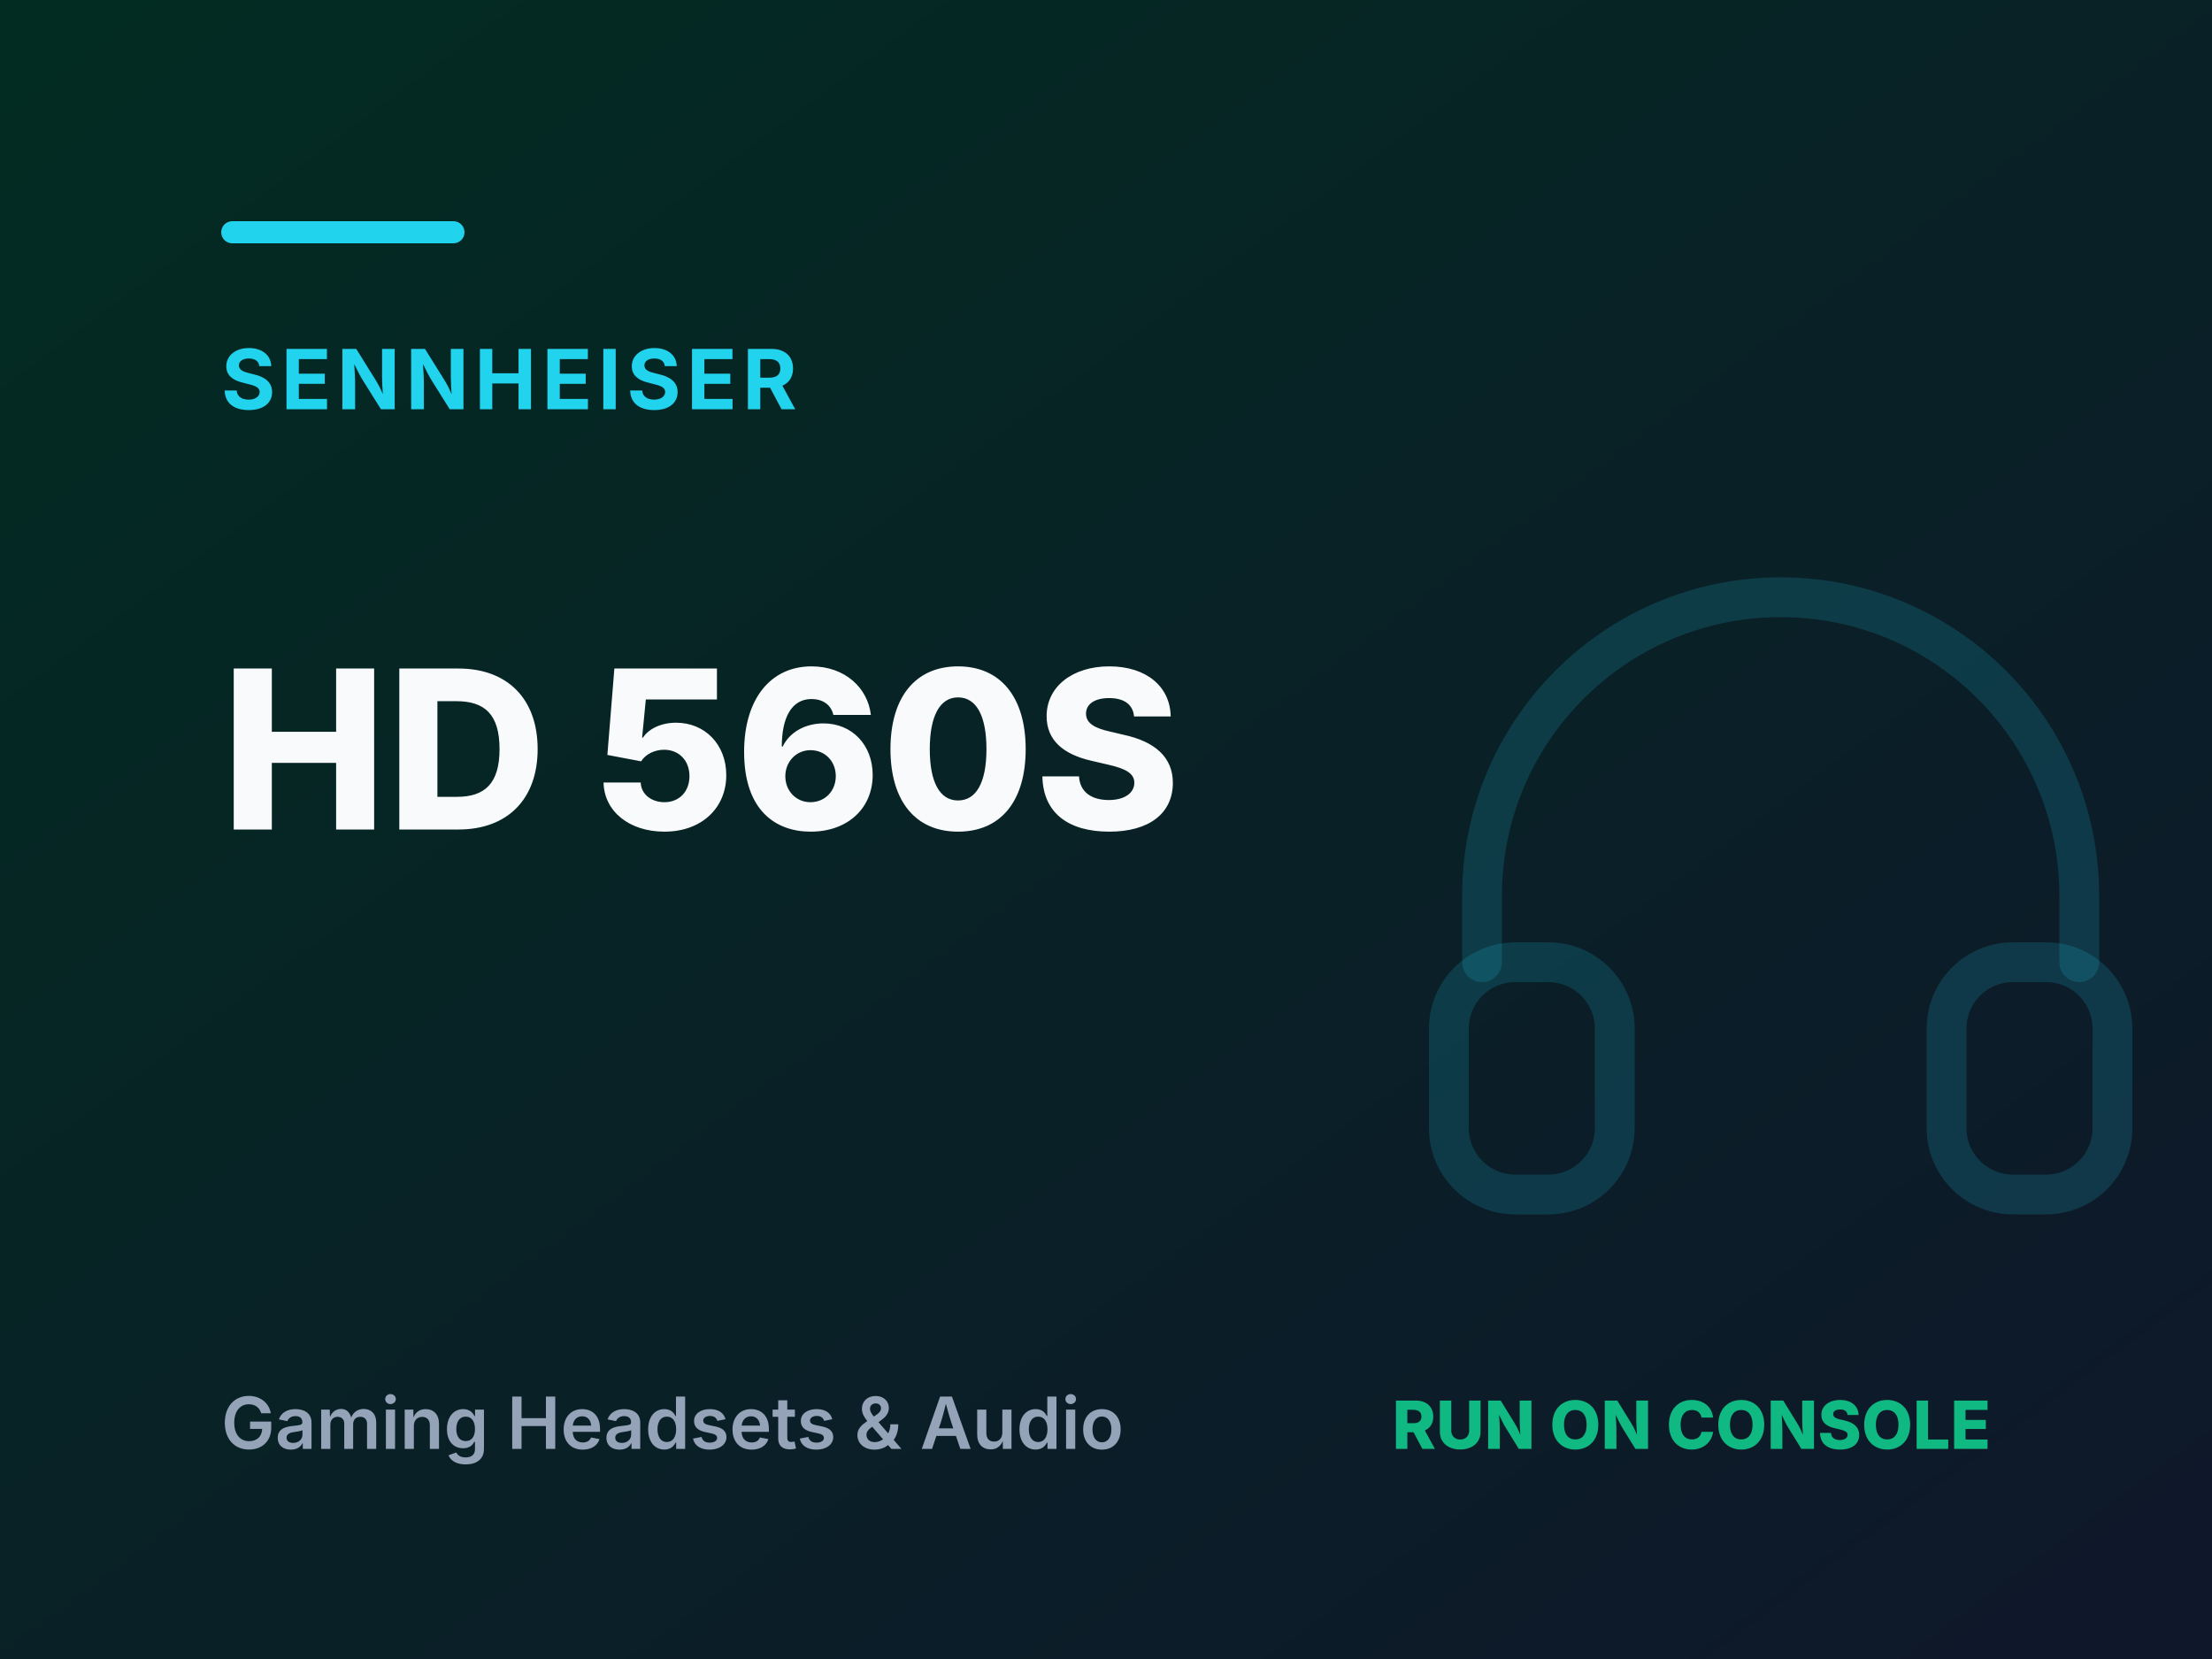
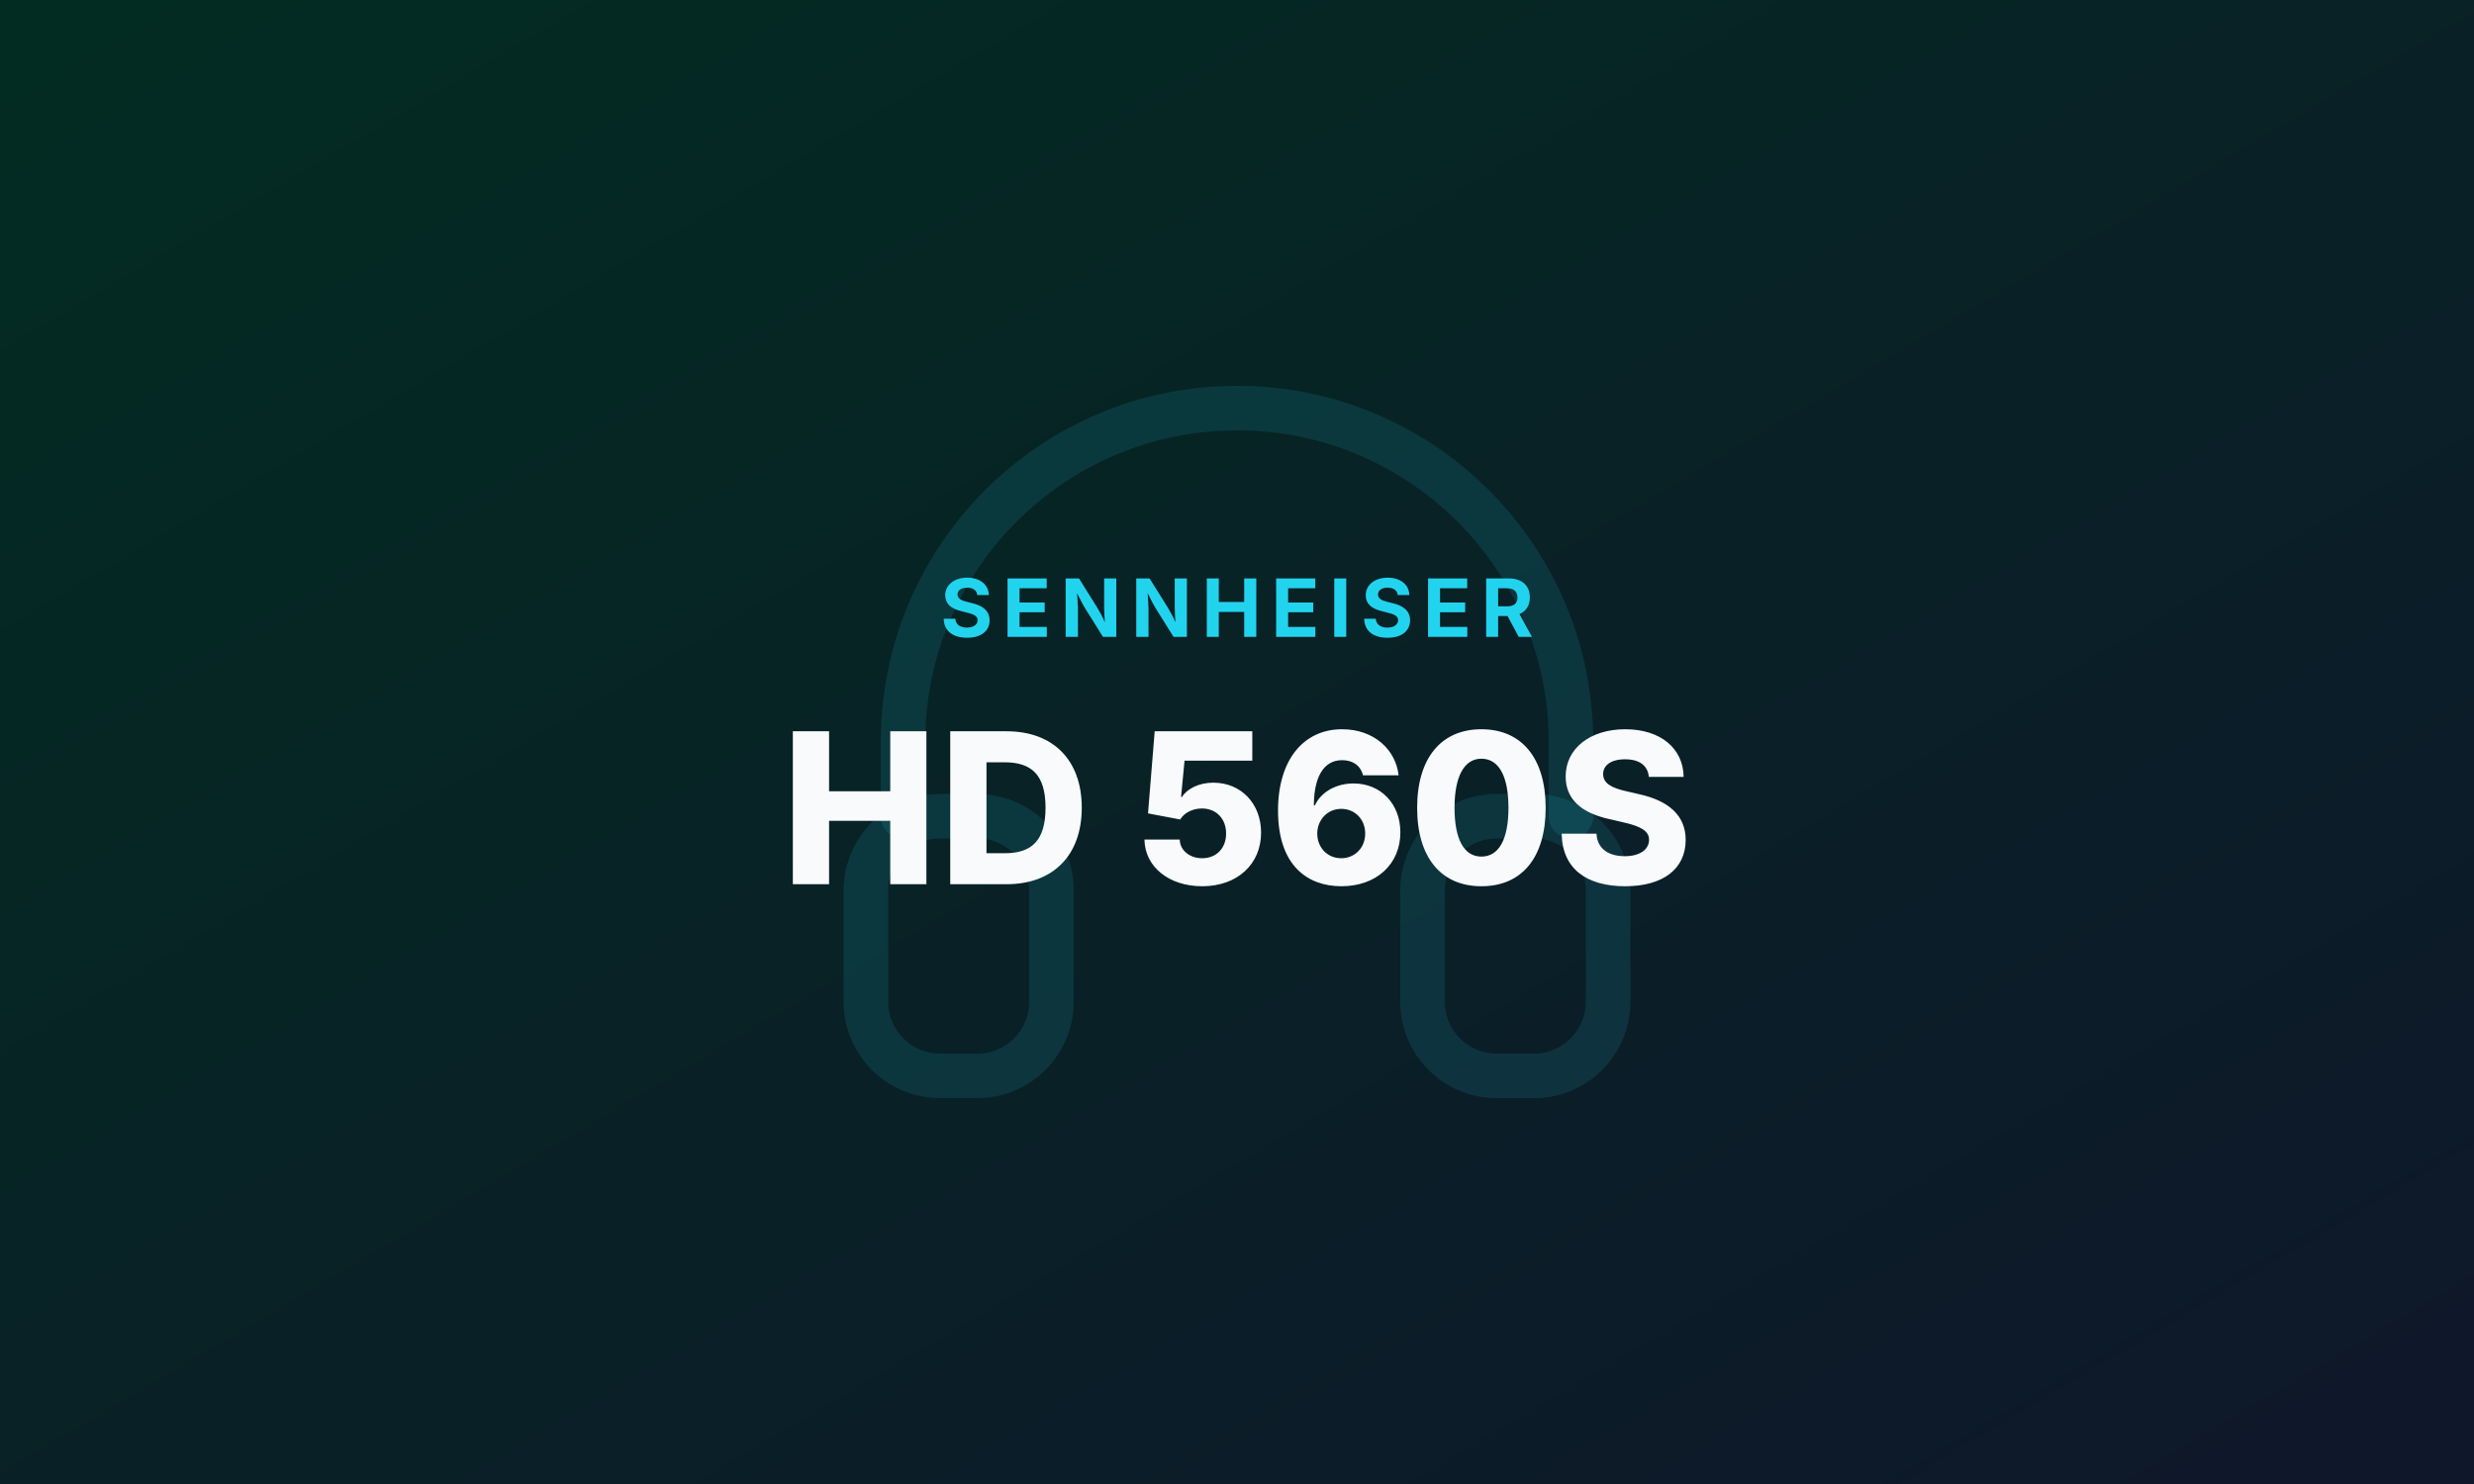
- <svg xmlns="http://www.w3.org/2000/svg" viewBox="0 0 400 300" width="400" height="300" role="img" aria-label="Sennheiser HD 560S">
+ <svg xmlns="http://www.w3.org/2000/svg" viewBox="0 0 400 240" width="400" height="240" role="img" aria-label="Sennheiser HD 560S">
  <defs>
    <linearGradient id="g" x1="0" y1="0" x2="1" y2="1">
      <stop offset="0" stop-color="#022c22" />
      <stop offset="1" stop-color="#0f172a" />
    </linearGradient>
  </defs>
-   <rect width="400" height="300" fill="url(#g)" />
-   <g transform="translate(250 90) scale(6)" fill="none" stroke="#22d3ee" stroke-opacity=".16" stroke-width="1.2" stroke-linecap="round" stroke-linejoin="round">
+   <rect width="400" height="240" fill="url(#g)" />
+   <g transform="translate(128 48) scale(6)" fill="none" stroke="#22d3ee" stroke-opacity=".12" stroke-width="1.2" stroke-linecap="round" stroke-linejoin="round">
    <path d="M3 14v-2a9 9 0 0 1 18 0v2" />
    <rect x="2" y="14" width="5" height="7" rx="2" />
    <rect x="17" y="14" width="5" height="7" rx="2" />
  </g>
-   <rect x="40" y="40" width="44" height="4" rx="2" fill="#22d3ee" />
-   <text x="40" y="74" font-family="Inter,Segoe UI,Arial,sans-serif" font-size="15" font-weight="700" fill="#22d3ee" letter-spacing="1">SENNHEISER</text>
-   <text font-family="Outfit,Inter,Segoe UI,Arial,sans-serif" font-size="40" font-weight="800" fill="#f8fafc">
-     <tspan x="40" y="150">HD 560S</tspan>
+   <text x="200" y="103" text-anchor="middle" font-family="Inter,Segoe UI,Arial,sans-serif" font-size="13" font-weight="700" fill="#22d3ee" letter-spacing="1.5">SENNHEISER</text>
+   <text text-anchor="middle" font-family="Outfit,Inter,Segoe UI,Arial,sans-serif" font-size="34" font-weight="800" fill="#f8fafc">
+     <tspan x="200" y="143">HD 560S</tspan>
  </text>
-   <text x="40" y="262" font-family="Inter,Segoe UI,Arial,sans-serif" font-size="13" font-weight="600" fill="#94a3b8">Gaming Headsets &amp; Audio</text>
-   <text x="360" y="262" text-anchor="end" font-family="Inter,Segoe UI,Arial,sans-serif" font-size="12" font-weight="800" fill="#10b981">RUN ON CONSOLE</text>
</svg>
